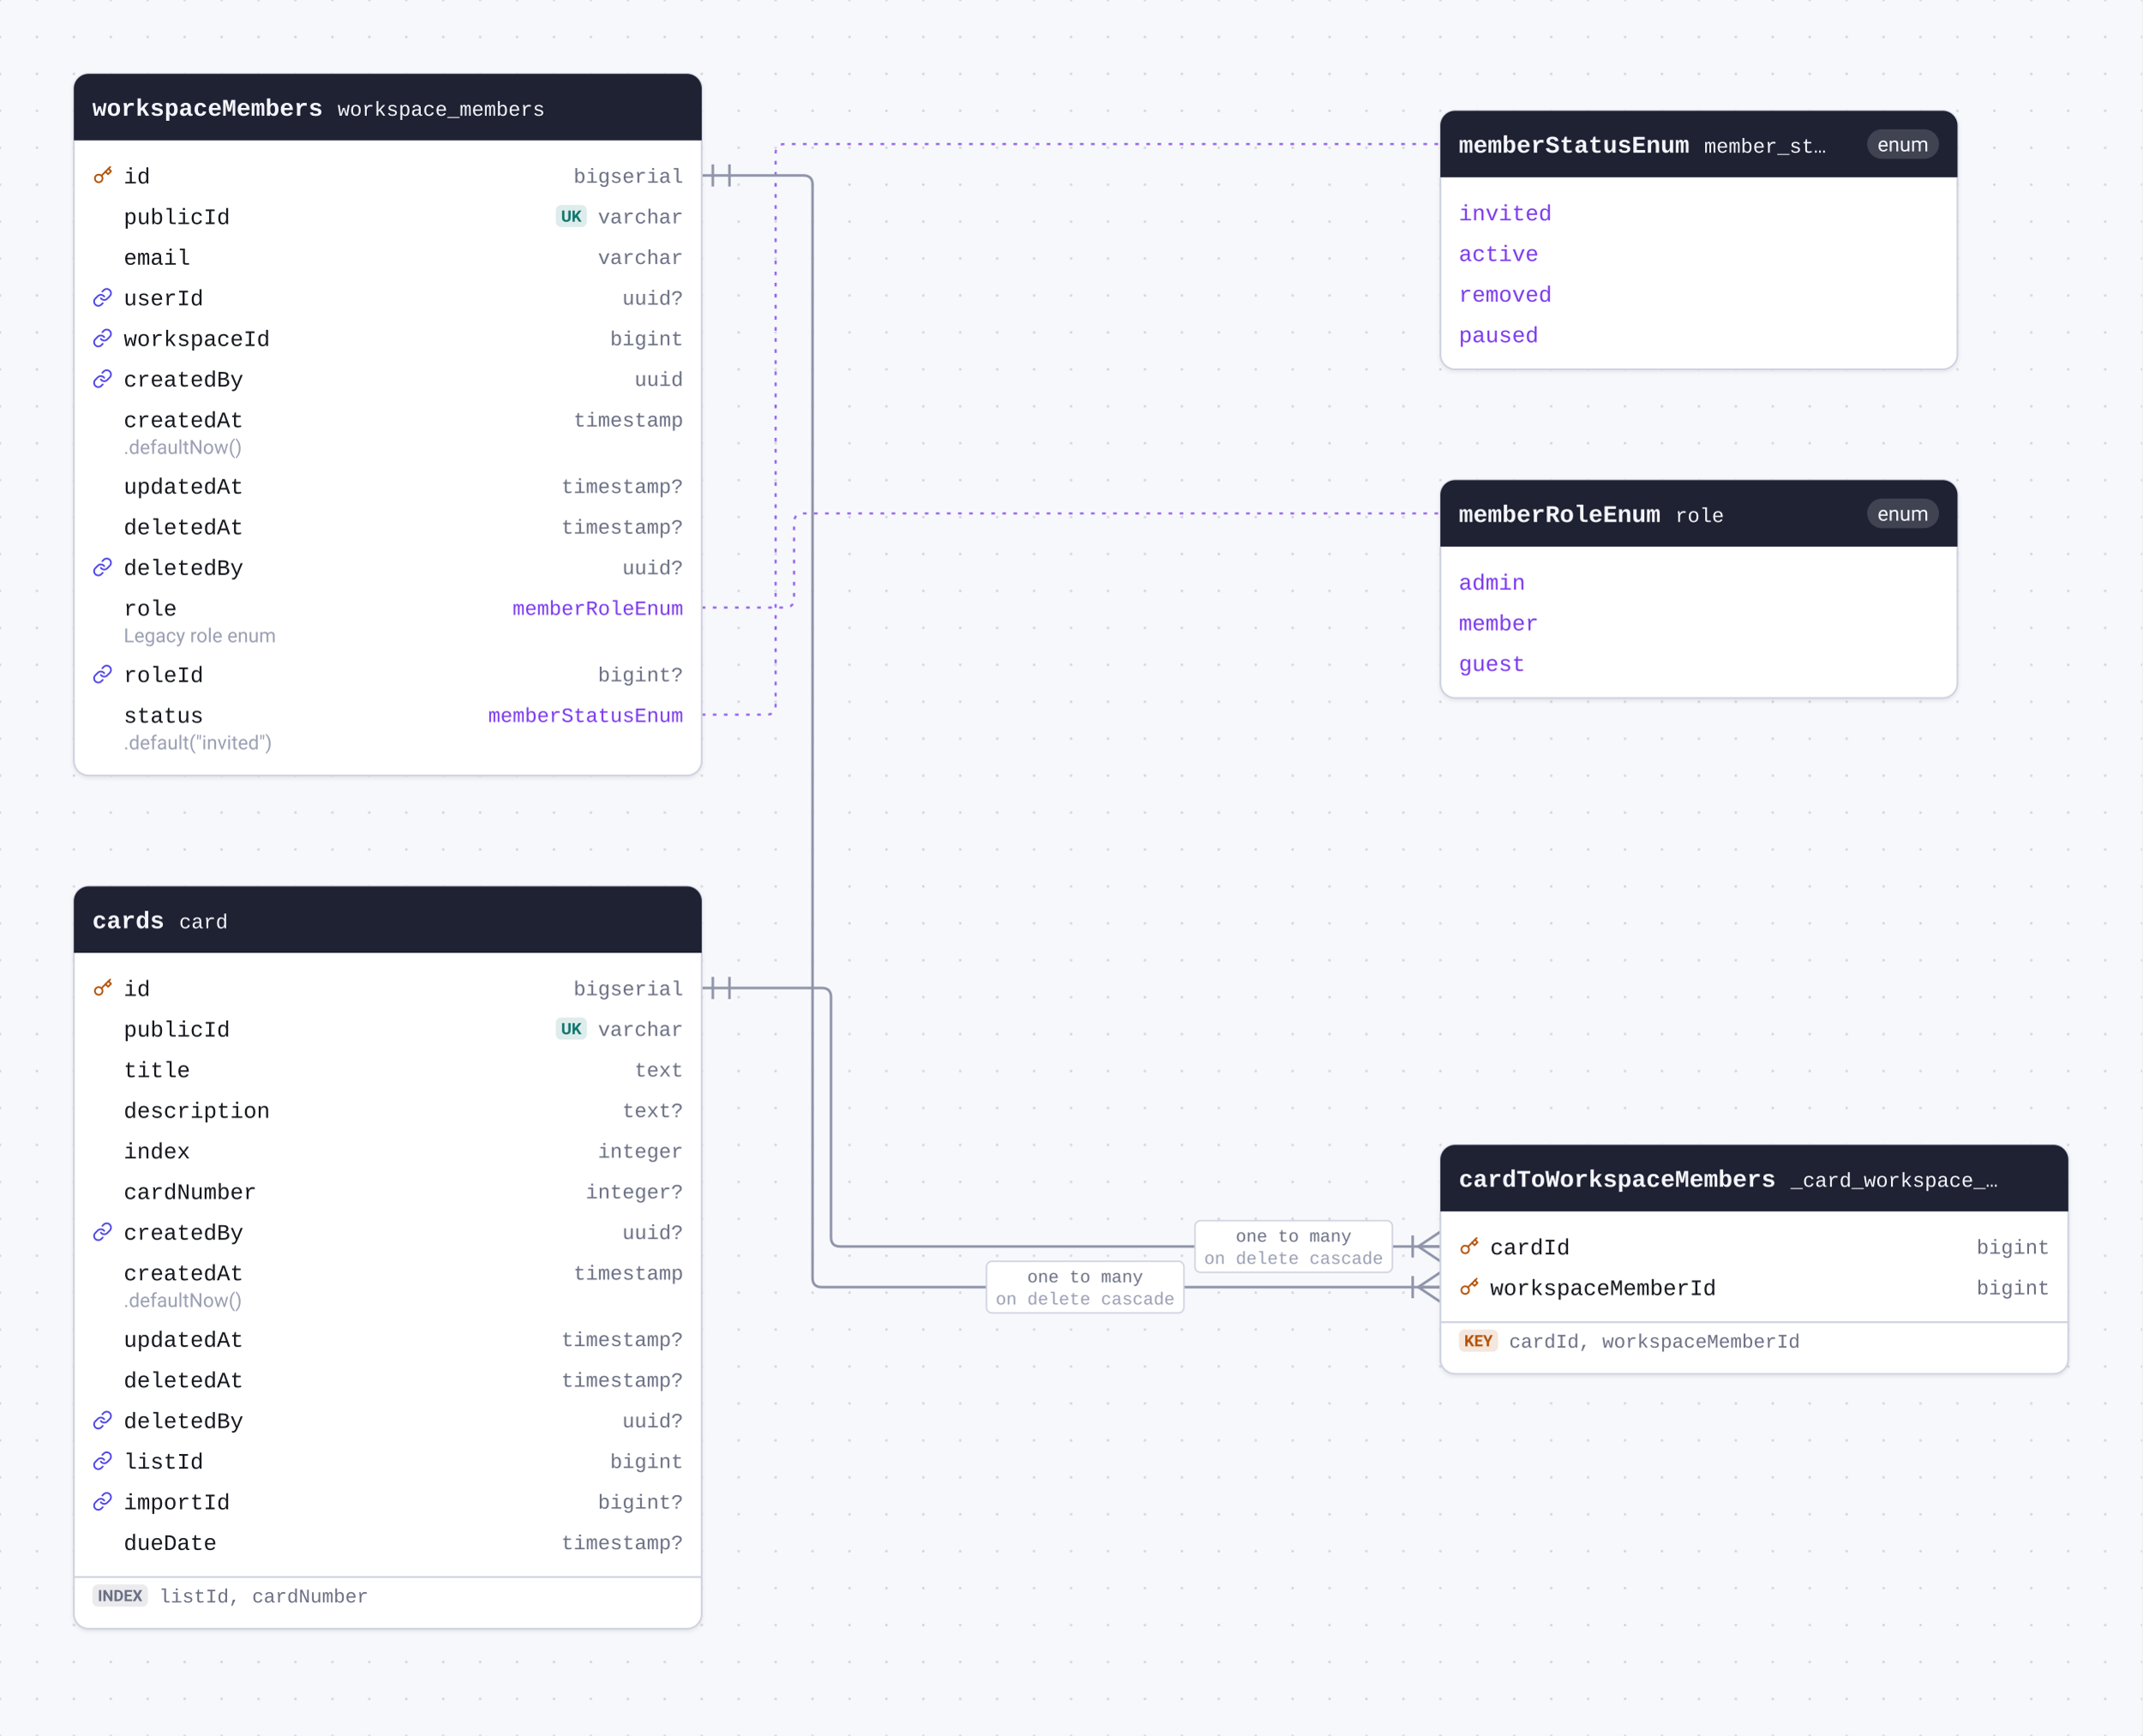
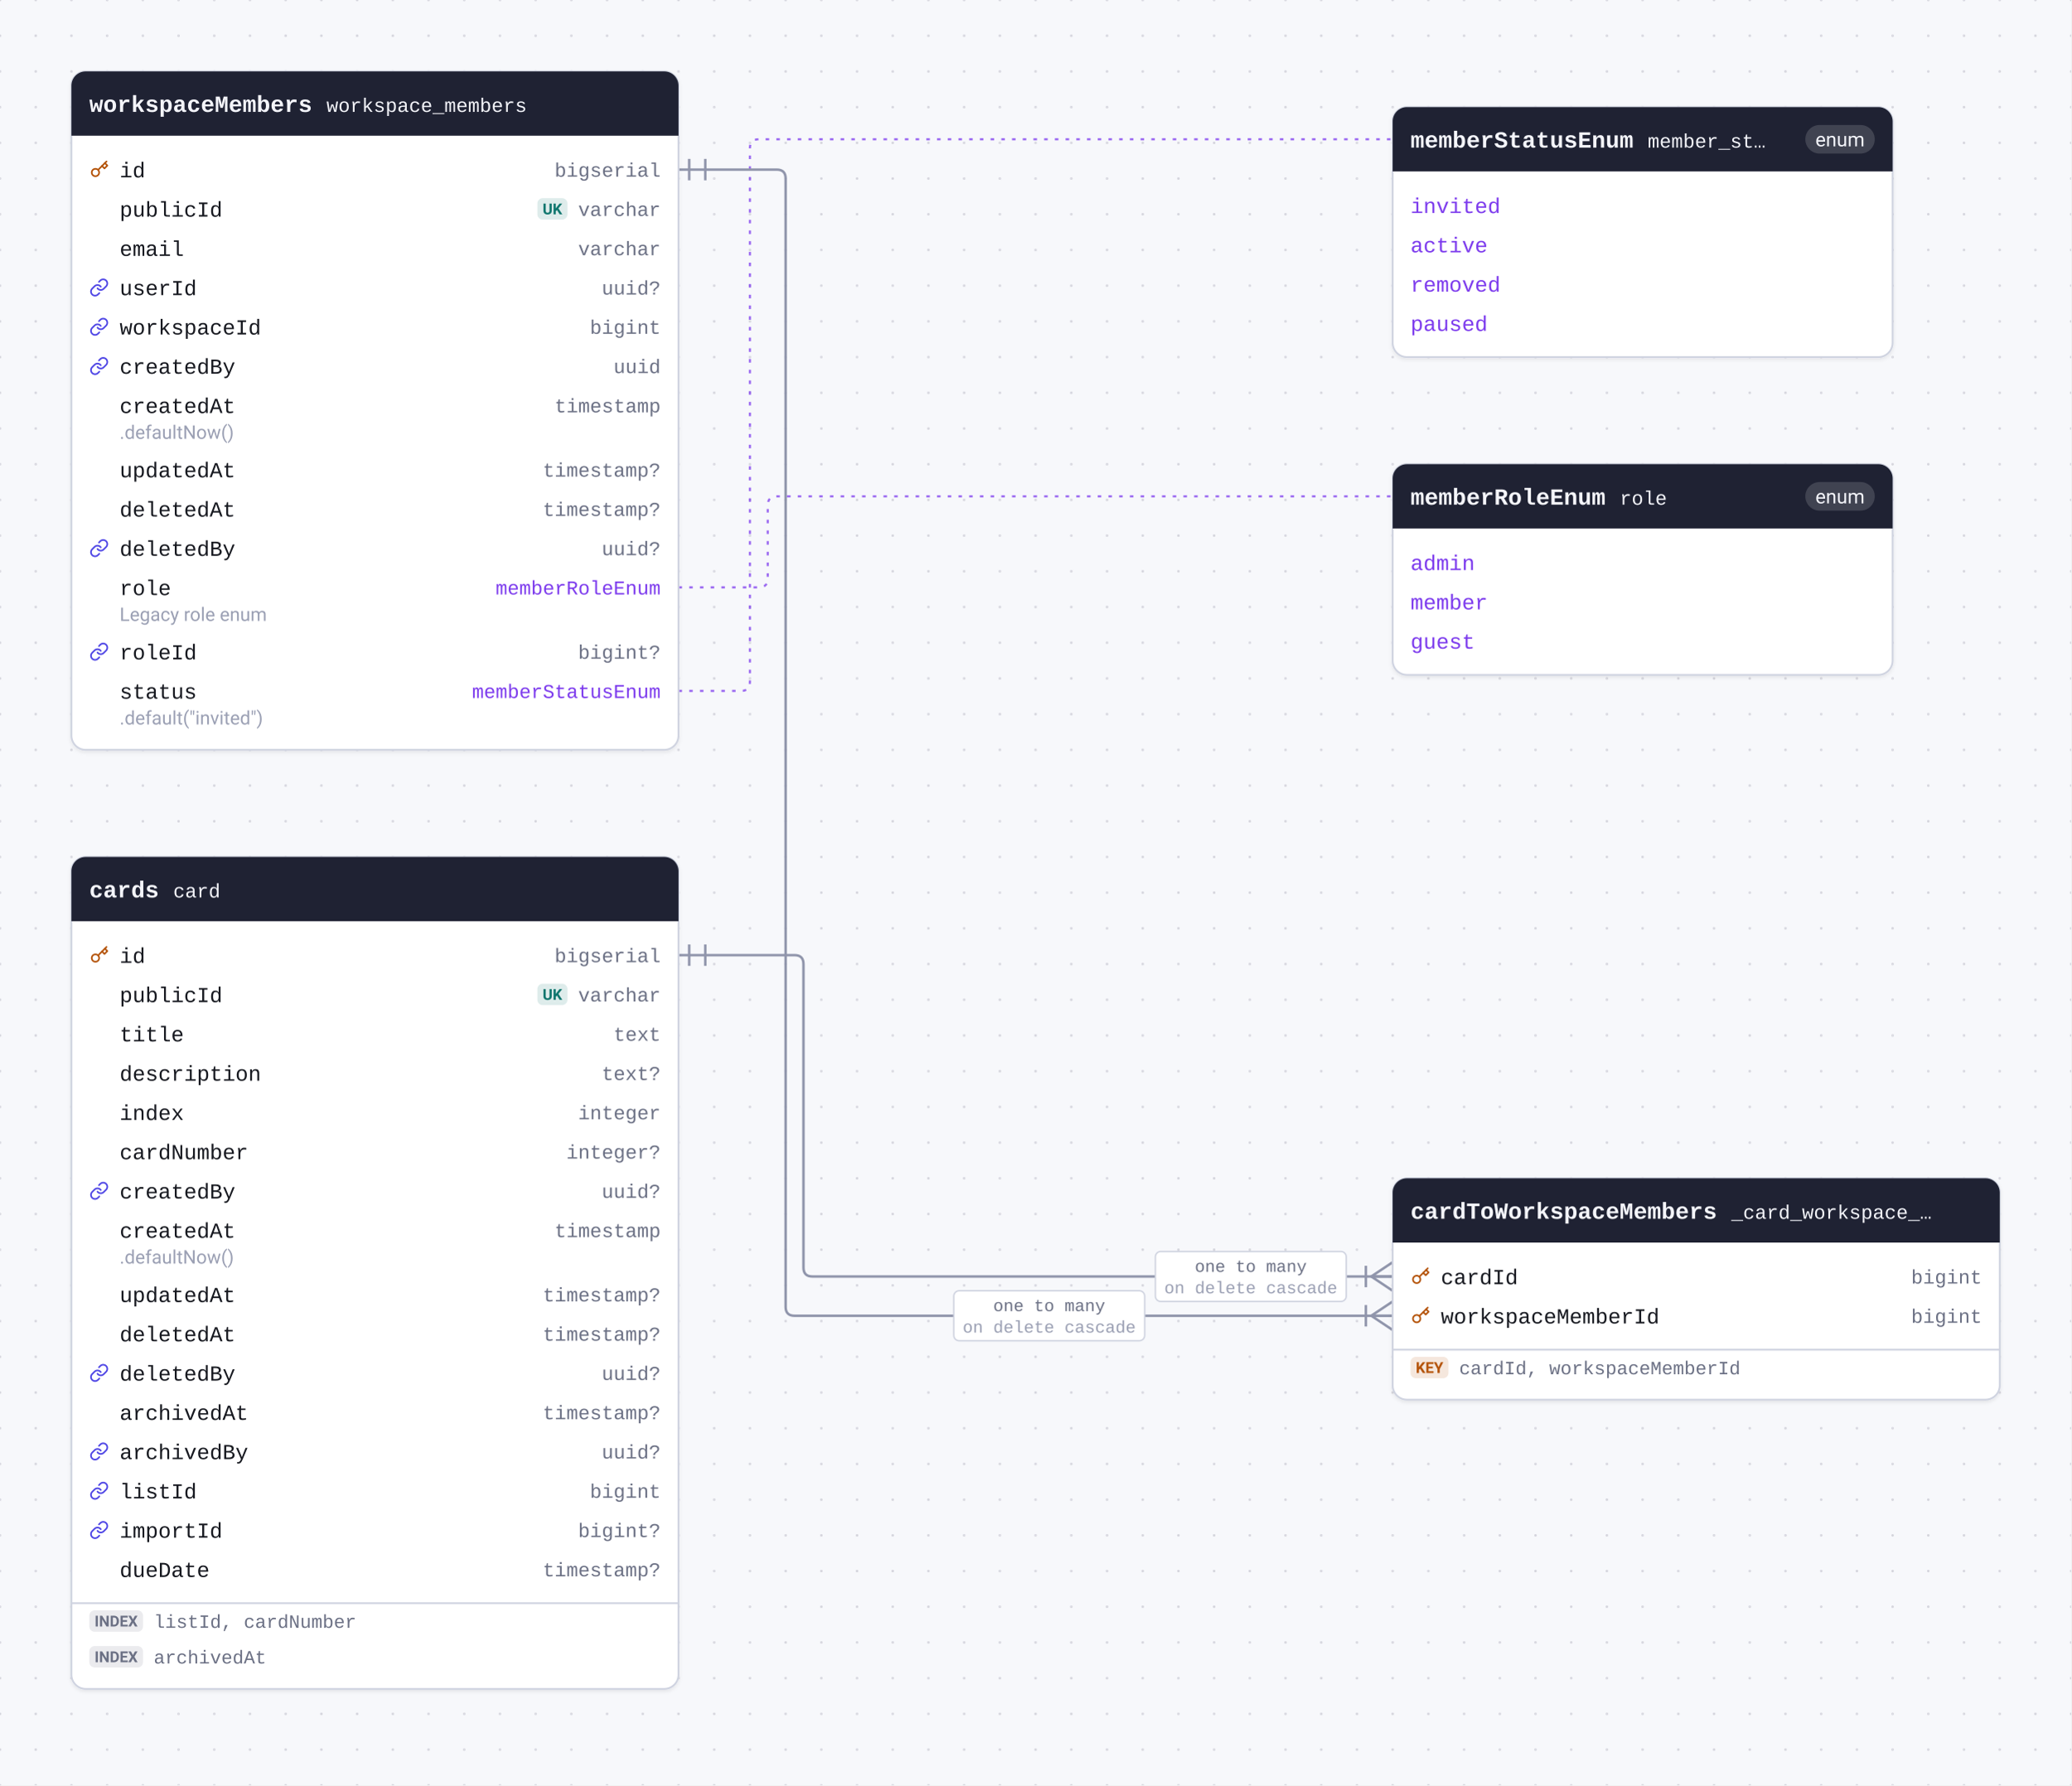
- <svg xmlns="http://www.w3.org/2000/svg" width="1160" height="940" viewBox="0 0 1160 940">
+ <svg xmlns="http://www.w3.org/2000/svg" width="1160" height="1000" viewBox="0 0 1160 1000">
  <defs>
    <pattern id="dots" x="-0.7" y="-0.7" width="20" height="20" patternUnits="userSpaceOnUse">
      <circle cx="0.7" cy="0.7" r="0.7" fill="#d4d4dc" />
    </pattern>
    <filter id="node-shadow" x="-5%" y="-5%" width="110%" height="115%">
      <feDropShadow dx="0" dy="1" stdDeviation="1" flood-color="#000000" flood-opacity="0.08" />
    </filter>
  </defs>
-   <rect x="0" y="0" width="1160" height="940" fill="#f7f8fb" />
-   <rect x="0" y="0" width="1160" height="940" fill="url(#dots)" />
+   <rect x="0" y="0" width="1160" height="1000" fill="#f7f8fb" />
+   <rect x="0" y="0" width="1160" height="1000" fill="url(#dots)" />
  <g class="enum-edge">
    <path d="M380 329L400 329L 425,329Q 430,329 430,324L 430,283Q 430,278 435,278L760 278L780 278" fill="none" stroke="#7c3aed" stroke-width="1.2" stroke-dasharray="2 4" opacity="0.75" />
  </g>
  <g class="enum-edge">
    <path d="M380 387L400 387L 415,387Q 420,387 420,382L 420,83Q 420,78 425,78L760 78L780 78" fill="none" stroke="#7c3aed" stroke-width="1.2" stroke-dasharray="2 4" opacity="0.75" />
  </g>
  <g class="relation-edge">
-     <path d="M380 535L400 535L 445,535Q 450,535 450,540L 450,670Q 450,675 455,675L760 675L780 675" fill="none" stroke="#9095ab" stroke-width="1.4" />
+     <path d="M380 535L400 535L 445,535Q 450,535 450,540L 450,710Q 450,715 455,715L760 715L780 715" fill="none" stroke="#9095ab" stroke-width="1.4" />
    <g transform="translate(380 535) scale(-1 1)" fill="none" stroke="#9095ab" stroke-width="1.4">
      <path d="M-6 -6 L-6 6" />
      <path d="M-15 -6 L-15 6" />
    </g>
-     <g transform="translate(780 675)" fill="none" stroke="#9095ab" stroke-width="1.4">
+     <g transform="translate(780 715)" fill="none" stroke="#9095ab" stroke-width="1.4">
      <path d="M0 -8 L-12 0 L0 8 M-12 0 L0 0" />
      <path d="M-15 -6 L-15 6" />
    </g>
  </g>
  <g class="relation-edge">
-     <path d="M380 95L400 95L 435,95Q 440,95 440,100L 440,692Q 440,697 445,697L760 697L780 697" fill="none" stroke="#9095ab" stroke-width="1.4" />
+     <path d="M380 95L400 95L 435,95Q 440,95 440,100L 440,732Q 440,737 445,737L760 737L780 737" fill="none" stroke="#9095ab" stroke-width="1.4" />
    <g transform="translate(380 95) scale(-1 1)" fill="none" stroke="#9095ab" stroke-width="1.4">
      <path d="M-6 -6 L-6 6" />
      <path d="M-15 -6 L-15 6" />
    </g>
-     <g transform="translate(780 697)" fill="none" stroke="#9095ab" stroke-width="1.4">
+     <g transform="translate(780 737)" fill="none" stroke="#9095ab" stroke-width="1.4">
      <path d="M0 -8 L-12 0 L0 8 M-12 0 L0 0" />
      <path d="M-15 -6 L-15 6" />
    </g>
  </g>
  <g class="model-node">
    <clipPath id="node-clip-0">
-       <rect x="40" y="480" width="340" height="402" rx="8" />
-     </clipPath>
-     <rect x="40" y="480" width="340" height="402" rx="8" fill="#ffffff" stroke="#cfd3e0" filter="url(#node-shadow)" />
+       <rect x="40" y="480" width="340" height="466" rx="8" />
+     </clipPath>
+     <rect x="40" y="480" width="340" height="466" rx="8" fill="#ffffff" stroke="#cfd3e0" filter="url(#node-shadow)" />
    <rect x="40" y="480" width="340" height="36" fill="#1f2233" clip-path="url(#node-clip-0)" />
    <text x="50" y="502.68" font-family="ui-monospace, SF Mono, Menlo, Consolas, Liberation Mono, DejaVu Sans Mono, monospace" font-size="13" font-weight="700" fill="#f4f5fa">cards<tspan dx="8" font-size="11" font-weight="400" opacity="0.6">card</tspan>
    </text>
    <g transform="translate(50 529.5) scale(0.46)" fill="none" stroke="#b45309" stroke-width="2" stroke-linecap="round" stroke-linejoin="round">
      <circle cx="7.5" cy="15.5" r="4.5" />
      <path d="m21 2-9.6 9.6" />
      <path d="m15.5 7.5 3 3L22 7l-3-3" />
    </g>
    <text x="67" y="539.32" font-family="ui-monospace, SF Mono, Menlo, Consolas, Liberation Mono, DejaVu Sans Mono, monospace" font-size="12" fill="#16181f">id</text>
    <text x="370" y="538.96" font-family="ui-monospace, SF Mono, Menlo, Consolas, Liberation Mono, DejaVu Sans Mono, monospace" font-size="11" text-anchor="end" fill="#6b7084">bigserial</text>
    <rect x="300.96" y="551" width="16.84" height="12" rx="3" fill="#0f766e" fill-opacity="0.14" />
    <text x="309.38" y="560.06" font-family="ui-sans-serif, -apple-system, Segoe UI, Roboto, Helvetica Neue, Arial, DejaVu Sans, sans-serif" font-size="8.5" font-weight="600" text-anchor="middle" fill="#0f766e">UK</text>
    <text x="67" y="561.32" font-family="ui-monospace, SF Mono, Menlo, Consolas, Liberation Mono, DejaVu Sans Mono, monospace" font-size="12" fill="#16181f">publicId</text>
    <text x="370" y="560.96" font-family="ui-monospace, SF Mono, Menlo, Consolas, Liberation Mono, DejaVu Sans Mono, monospace" font-size="11" text-anchor="end" fill="#6b7084">varchar</text>
    <text x="67" y="583.32" font-family="ui-monospace, SF Mono, Menlo, Consolas, Liberation Mono, DejaVu Sans Mono, monospace" font-size="12" fill="#16181f">title</text>
    <text x="370" y="582.96" font-family="ui-monospace, SF Mono, Menlo, Consolas, Liberation Mono, DejaVu Sans Mono, monospace" font-size="11" text-anchor="end" fill="#6b7084">text</text>
    <text x="67" y="605.32" font-family="ui-monospace, SF Mono, Menlo, Consolas, Liberation Mono, DejaVu Sans Mono, monospace" font-size="12" fill="#16181f">description</text>
    <text x="370" y="604.96" font-family="ui-monospace, SF Mono, Menlo, Consolas, Liberation Mono, DejaVu Sans Mono, monospace" font-size="11" text-anchor="end" fill="#6b7084">text?</text>
    <text x="67" y="627.32" font-family="ui-monospace, SF Mono, Menlo, Consolas, Liberation Mono, DejaVu Sans Mono, monospace" font-size="12" fill="#16181f">index</text>
    <text x="370" y="626.96" font-family="ui-monospace, SF Mono, Menlo, Consolas, Liberation Mono, DejaVu Sans Mono, monospace" font-size="11" text-anchor="end" fill="#6b7084">integer</text>
    <text x="67" y="649.32" font-family="ui-monospace, SF Mono, Menlo, Consolas, Liberation Mono, DejaVu Sans Mono, monospace" font-size="12" fill="#16181f">cardNumber</text>
    <text x="370" y="648.96" font-family="ui-monospace, SF Mono, Menlo, Consolas, Liberation Mono, DejaVu Sans Mono, monospace" font-size="11" text-anchor="end" fill="#6b7084">integer?</text>
    <g transform="translate(50 661.5) scale(0.46)" fill="none" stroke="#4f46e5" stroke-width="2" stroke-linecap="round" stroke-linejoin="round">
      <path d="M10 13a5 5 0 0 0 7.54.54l3-3a5 5 0 0 0-7.07-7.07l-1.72 1.71" />
      <path d="M14 11a5 5 0 0 0-7.54-.54l-3 3a5 5 0 0 0 7.07 7.07l1.71-1.71" />
    </g>
    <text x="67" y="671.32" font-family="ui-monospace, SF Mono, Menlo, Consolas, Liberation Mono, DejaVu Sans Mono, monospace" font-size="12" fill="#16181f">createdBy</text>
    <text x="370" y="670.96" font-family="ui-monospace, SF Mono, Menlo, Consolas, Liberation Mono, DejaVu Sans Mono, monospace" font-size="11" text-anchor="end" fill="#6b7084">uuid?</text>
    <text x="67" y="693.32" font-family="ui-monospace, SF Mono, Menlo, Consolas, Liberation Mono, DejaVu Sans Mono, monospace" font-size="12" fill="#16181f">createdAt</text>
    <text x="370" y="692.96" font-family="ui-monospace, SF Mono, Menlo, Consolas, Liberation Mono, DejaVu Sans Mono, monospace" font-size="11" text-anchor="end" fill="#6b7084">timestamp</text>
    <text x="67" y="707.78" font-family="ui-sans-serif, -apple-system, Segoe UI, Roboto, Helvetica Neue, Arial, DejaVu Sans, sans-serif" font-size="10.5" fill="#9a9fb3">.defaultNow()</text>
    <text x="67" y="729.32" font-family="ui-monospace, SF Mono, Menlo, Consolas, Liberation Mono, DejaVu Sans Mono, monospace" font-size="12" fill="#16181f">updatedAt</text>
    <text x="370" y="728.96" font-family="ui-monospace, SF Mono, Menlo, Consolas, Liberation Mono, DejaVu Sans Mono, monospace" font-size="11" text-anchor="end" fill="#6b7084">timestamp?</text>
    <text x="67" y="751.32" font-family="ui-monospace, SF Mono, Menlo, Consolas, Liberation Mono, DejaVu Sans Mono, monospace" font-size="12" fill="#16181f">deletedAt</text>
    <text x="370" y="750.96" font-family="ui-monospace, SF Mono, Menlo, Consolas, Liberation Mono, DejaVu Sans Mono, monospace" font-size="11" text-anchor="end" fill="#6b7084">timestamp?</text>
    <g transform="translate(50 763.5) scale(0.46)" fill="none" stroke="#4f46e5" stroke-width="2" stroke-linecap="round" stroke-linejoin="round">
      <path d="M10 13a5 5 0 0 0 7.54.54l3-3a5 5 0 0 0-7.07-7.07l-1.72 1.71" />
      <path d="M14 11a5 5 0 0 0-7.54-.54l-3 3a5 5 0 0 0 7.07 7.07l1.71-1.71" />
    </g>
    <text x="67" y="773.32" font-family="ui-monospace, SF Mono, Menlo, Consolas, Liberation Mono, DejaVu Sans Mono, monospace" font-size="12" fill="#16181f">deletedBy</text>
    <text x="370" y="772.96" font-family="ui-monospace, SF Mono, Menlo, Consolas, Liberation Mono, DejaVu Sans Mono, monospace" font-size="11" text-anchor="end" fill="#6b7084">uuid?</text>
-     <g transform="translate(50 785.5) scale(0.46)" fill="none" stroke="#4f46e5" stroke-width="2" stroke-linecap="round" stroke-linejoin="round">
-       <path d="M10 13a5 5 0 0 0 7.54.54l3-3a5 5 0 0 0-7.07-7.07l-1.72 1.71" />
-       <path d="M14 11a5 5 0 0 0-7.54-.54l-3 3a5 5 0 0 0 7.07 7.07l1.71-1.71" />
-     </g>
-     <text x="67" y="795.32" font-family="ui-monospace, SF Mono, Menlo, Consolas, Liberation Mono, DejaVu Sans Mono, monospace" font-size="12" fill="#16181f">listId</text>
-     <text x="370" y="794.96" font-family="ui-monospace, SF Mono, Menlo, Consolas, Liberation Mono, DejaVu Sans Mono, monospace" font-size="11" text-anchor="end" fill="#6b7084">bigint</text>
+     <text x="67" y="795.32" font-family="ui-monospace, SF Mono, Menlo, Consolas, Liberation Mono, DejaVu Sans Mono, monospace" font-size="12" fill="#16181f">archivedAt</text>
+     <text x="370" y="794.96" font-family="ui-monospace, SF Mono, Menlo, Consolas, Liberation Mono, DejaVu Sans Mono, monospace" font-size="11" text-anchor="end" fill="#6b7084">timestamp?</text>
    <g transform="translate(50 807.5) scale(0.46)" fill="none" stroke="#4f46e5" stroke-width="2" stroke-linecap="round" stroke-linejoin="round">
      <path d="M10 13a5 5 0 0 0 7.54.54l3-3a5 5 0 0 0-7.07-7.07l-1.72 1.71" />
      <path d="M14 11a5 5 0 0 0-7.54-.54l-3 3a5 5 0 0 0 7.07 7.07l1.71-1.71" />
    </g>
-     <text x="67" y="817.32" font-family="ui-monospace, SF Mono, Menlo, Consolas, Liberation Mono, DejaVu Sans Mono, monospace" font-size="12" fill="#16181f">importId</text>
-     <text x="370" y="816.96" font-family="ui-monospace, SF Mono, Menlo, Consolas, Liberation Mono, DejaVu Sans Mono, monospace" font-size="11" text-anchor="end" fill="#6b7084">bigint?</text>
-     <text x="67" y="839.32" font-family="ui-monospace, SF Mono, Menlo, Consolas, Liberation Mono, DejaVu Sans Mono, monospace" font-size="12" fill="#16181f">dueDate</text>
-     <text x="370" y="838.96" font-family="ui-monospace, SF Mono, Menlo, Consolas, Liberation Mono, DejaVu Sans Mono, monospace" font-size="11" text-anchor="end" fill="#6b7084">timestamp?</text>
-     <path d="M40 854H380" stroke="#cfd3e0" stroke-width="1" />
-     <rect x="50" y="858" width="30.1" height="12" rx="3" fill="#6b7084" fill-opacity="0.14" />
-     <text x="65.05" y="867.06" font-family="ui-sans-serif, -apple-system, Segoe UI, Roboto, Helvetica Neue, Arial, DejaVu Sans, sans-serif" font-size="8.5" font-weight="600" text-anchor="middle" fill="#6b7084">INDEX</text>
-     <text x="86.1" y="867.78" font-family="ui-monospace, SF Mono, Menlo, Consolas, Liberation Mono, DejaVu Sans Mono, monospace" font-size="10.5" fill="#6b7084">listId, cardNumber</text>
+     <text x="67" y="817.32" font-family="ui-monospace, SF Mono, Menlo, Consolas, Liberation Mono, DejaVu Sans Mono, monospace" font-size="12" fill="#16181f">archivedBy</text>
+     <text x="370" y="816.96" font-family="ui-monospace, SF Mono, Menlo, Consolas, Liberation Mono, DejaVu Sans Mono, monospace" font-size="11" text-anchor="end" fill="#6b7084">uuid?</text>
+     <g transform="translate(50 829.5) scale(0.46)" fill="none" stroke="#4f46e5" stroke-width="2" stroke-linecap="round" stroke-linejoin="round">
+       <path d="M10 13a5 5 0 0 0 7.54.54l3-3a5 5 0 0 0-7.07-7.07l-1.72 1.71" />
+       <path d="M14 11a5 5 0 0 0-7.54-.54l-3 3a5 5 0 0 0 7.07 7.07l1.71-1.71" />
+     </g>
+     <text x="67" y="839.32" font-family="ui-monospace, SF Mono, Menlo, Consolas, Liberation Mono, DejaVu Sans Mono, monospace" font-size="12" fill="#16181f">listId</text>
+     <text x="370" y="838.96" font-family="ui-monospace, SF Mono, Menlo, Consolas, Liberation Mono, DejaVu Sans Mono, monospace" font-size="11" text-anchor="end" fill="#6b7084">bigint</text>
+     <g transform="translate(50 851.5) scale(0.46)" fill="none" stroke="#4f46e5" stroke-width="2" stroke-linecap="round" stroke-linejoin="round">
+       <path d="M10 13a5 5 0 0 0 7.54.54l3-3a5 5 0 0 0-7.07-7.07l-1.72 1.71" />
+       <path d="M14 11a5 5 0 0 0-7.54-.54l-3 3a5 5 0 0 0 7.07 7.07l1.71-1.71" />
+     </g>
+     <text x="67" y="861.32" font-family="ui-monospace, SF Mono, Menlo, Consolas, Liberation Mono, DejaVu Sans Mono, monospace" font-size="12" fill="#16181f">importId</text>
+     <text x="370" y="860.96" font-family="ui-monospace, SF Mono, Menlo, Consolas, Liberation Mono, DejaVu Sans Mono, monospace" font-size="11" text-anchor="end" fill="#6b7084">bigint?</text>
+     <text x="67" y="883.32" font-family="ui-monospace, SF Mono, Menlo, Consolas, Liberation Mono, DejaVu Sans Mono, monospace" font-size="12" fill="#16181f">dueDate</text>
+     <text x="370" y="882.96" font-family="ui-monospace, SF Mono, Menlo, Consolas, Liberation Mono, DejaVu Sans Mono, monospace" font-size="11" text-anchor="end" fill="#6b7084">timestamp?</text>
+     <path d="M40 898H380" stroke="#cfd3e0" stroke-width="1" />
+     <rect x="50" y="902" width="30.1" height="12" rx="3" fill="#6b7084" fill-opacity="0.14" />
+     <text x="65.05" y="911.06" font-family="ui-sans-serif, -apple-system, Segoe UI, Roboto, Helvetica Neue, Arial, DejaVu Sans, sans-serif" font-size="8.5" font-weight="600" text-anchor="middle" fill="#6b7084">INDEX</text>
+     <text x="86.1" y="911.78" font-family="ui-monospace, SF Mono, Menlo, Consolas, Liberation Mono, DejaVu Sans Mono, monospace" font-size="10.5" fill="#6b7084">listId, cardNumber</text>
+     <rect x="50" y="922" width="30.1" height="12" rx="3" fill="#6b7084" fill-opacity="0.14" />
+     <text x="65.05" y="931.06" font-family="ui-sans-serif, -apple-system, Segoe UI, Roboto, Helvetica Neue, Arial, DejaVu Sans, sans-serif" font-size="8.5" font-weight="600" text-anchor="middle" fill="#6b7084">INDEX</text>
+     <text x="86.1" y="931.78" font-family="ui-monospace, SF Mono, Menlo, Consolas, Liberation Mono, DejaVu Sans Mono, monospace" font-size="10.5" fill="#6b7084">archivedAt</text>
  </g>
  <g class="model-node">
    <clipPath id="node-clip-1">
-       <rect x="780" y="620" width="340" height="124" rx="8" />
-     </clipPath>
-     <rect x="780" y="620" width="340" height="124" rx="8" fill="#ffffff" stroke="#cfd3e0" filter="url(#node-shadow)" />
-     <rect x="780" y="620" width="340" height="36" fill="#1f2233" clip-path="url(#node-clip-1)" />
-     <text x="790" y="642.68" font-family="ui-monospace, SF Mono, Menlo, Consolas, Liberation Mono, DejaVu Sans Mono, monospace" font-size="13" font-weight="700" fill="#f4f5fa">cardToWorkspaceMembers<tspan dx="8" font-size="11" font-weight="400" opacity="0.6">_card_workspace_…</tspan>
-     </text>
-     <g transform="translate(790 669.5) scale(0.46)" fill="none" stroke="#b45309" stroke-width="2" stroke-linecap="round" stroke-linejoin="round">
-       <circle cx="7.5" cy="15.5" r="4.5" />
-       <path d="m21 2-9.6 9.6" />
-       <path d="m15.5 7.5 3 3L22 7l-3-3" />
-     </g>
-     <text x="807" y="679.32" font-family="ui-monospace, SF Mono, Menlo, Consolas, Liberation Mono, DejaVu Sans Mono, monospace" font-size="12" fill="#16181f">cardId</text>
-     <text x="1110" y="678.96" font-family="ui-monospace, SF Mono, Menlo, Consolas, Liberation Mono, DejaVu Sans Mono, monospace" font-size="11" text-anchor="end" fill="#6b7084">bigint</text>
-     <g transform="translate(790 691.5) scale(0.46)" fill="none" stroke="#b45309" stroke-width="2" stroke-linecap="round" stroke-linejoin="round">
-       <circle cx="7.5" cy="15.5" r="4.5" />
-       <path d="m21 2-9.6 9.6" />
-       <path d="m15.5 7.5 3 3L22 7l-3-3" />
-     </g>
-     <text x="807" y="701.32" font-family="ui-monospace, SF Mono, Menlo, Consolas, Liberation Mono, DejaVu Sans Mono, monospace" font-size="12" fill="#16181f">workspaceMemberId</text>
-     <text x="1110" y="700.96" font-family="ui-monospace, SF Mono, Menlo, Consolas, Liberation Mono, DejaVu Sans Mono, monospace" font-size="11" text-anchor="end" fill="#6b7084">bigint</text>
-     <path d="M780 716H1120" stroke="#cfd3e0" stroke-width="1" />
-     <rect x="790" y="720" width="21.26" height="12" rx="3" fill="#b45309" fill-opacity="0.14" />
-     <text x="800.63" y="729.06" font-family="ui-sans-serif, -apple-system, Segoe UI, Roboto, Helvetica Neue, Arial, DejaVu Sans, sans-serif" font-size="8.5" font-weight="600" text-anchor="middle" fill="#b45309">KEY</text>
-     <text x="817.26" y="729.78" font-family="ui-monospace, SF Mono, Menlo, Consolas, Liberation Mono, DejaVu Sans Mono, monospace" font-size="10.5" fill="#6b7084">cardId, workspaceMemberId</text>
+       <rect x="780" y="660" width="340" height="124" rx="8" />
+     </clipPath>
+     <rect x="780" y="660" width="340" height="124" rx="8" fill="#ffffff" stroke="#cfd3e0" filter="url(#node-shadow)" />
+     <rect x="780" y="660" width="340" height="36" fill="#1f2233" clip-path="url(#node-clip-1)" />
+     <text x="790" y="682.68" font-family="ui-monospace, SF Mono, Menlo, Consolas, Liberation Mono, DejaVu Sans Mono, monospace" font-size="13" font-weight="700" fill="#f4f5fa">cardToWorkspaceMembers<tspan dx="8" font-size="11" font-weight="400" opacity="0.6">_card_workspace_…</tspan>
+     </text>
+     <g transform="translate(790 709.5) scale(0.46)" fill="none" stroke="#b45309" stroke-width="2" stroke-linecap="round" stroke-linejoin="round">
+       <circle cx="7.5" cy="15.5" r="4.5" />
+       <path d="m21 2-9.6 9.6" />
+       <path d="m15.5 7.5 3 3L22 7l-3-3" />
+     </g>
+     <text x="807" y="719.32" font-family="ui-monospace, SF Mono, Menlo, Consolas, Liberation Mono, DejaVu Sans Mono, monospace" font-size="12" fill="#16181f">cardId</text>
+     <text x="1110" y="718.96" font-family="ui-monospace, SF Mono, Menlo, Consolas, Liberation Mono, DejaVu Sans Mono, monospace" font-size="11" text-anchor="end" fill="#6b7084">bigint</text>
+     <g transform="translate(790 731.5) scale(0.46)" fill="none" stroke="#b45309" stroke-width="2" stroke-linecap="round" stroke-linejoin="round">
+       <circle cx="7.5" cy="15.5" r="4.5" />
+       <path d="m21 2-9.6 9.6" />
+       <path d="m15.5 7.5 3 3L22 7l-3-3" />
+     </g>
+     <text x="807" y="741.32" font-family="ui-monospace, SF Mono, Menlo, Consolas, Liberation Mono, DejaVu Sans Mono, monospace" font-size="12" fill="#16181f">workspaceMemberId</text>
+     <text x="1110" y="740.96" font-family="ui-monospace, SF Mono, Menlo, Consolas, Liberation Mono, DejaVu Sans Mono, monospace" font-size="11" text-anchor="end" fill="#6b7084">bigint</text>
+     <path d="M780 756H1120" stroke="#cfd3e0" stroke-width="1" />
+     <rect x="790" y="760" width="21.26" height="12" rx="3" fill="#b45309" fill-opacity="0.14" />
+     <text x="800.63" y="769.06" font-family="ui-sans-serif, -apple-system, Segoe UI, Roboto, Helvetica Neue, Arial, DejaVu Sans, sans-serif" font-size="8.5" font-weight="600" text-anchor="middle" fill="#b45309">KEY</text>
+     <text x="817.26" y="769.78" font-family="ui-monospace, SF Mono, Menlo, Consolas, Liberation Mono, DejaVu Sans Mono, monospace" font-size="10.5" fill="#6b7084">cardId, workspaceMemberId</text>
  </g>
  <g class="model-node">
    <clipPath id="node-clip-2">
      <rect x="40" y="40" width="340" height="380" rx="8" />
    </clipPath>
    <rect x="40" y="40" width="340" height="380" rx="8" fill="#ffffff" stroke="#cfd3e0" filter="url(#node-shadow)" />
    <rect x="40" y="40" width="340" height="36" fill="#1f2233" clip-path="url(#node-clip-2)" />
    <text x="50" y="62.68" font-family="ui-monospace, SF Mono, Menlo, Consolas, Liberation Mono, DejaVu Sans Mono, monospace" font-size="13" font-weight="700" fill="#f4f5fa">workspaceMembers<tspan dx="8" font-size="11" font-weight="400" opacity="0.6">workspace_members</tspan>
    </text>
    <g transform="translate(50 89.5) scale(0.46)" fill="none" stroke="#b45309" stroke-width="2" stroke-linecap="round" stroke-linejoin="round">
      <circle cx="7.5" cy="15.5" r="4.5" />
      <path d="m21 2-9.6 9.6" />
      <path d="m15.5 7.5 3 3L22 7l-3-3" />
    </g>
    <text x="67" y="99.32" font-family="ui-monospace, SF Mono, Menlo, Consolas, Liberation Mono, DejaVu Sans Mono, monospace" font-size="12" fill="#16181f">id</text>
    <text x="370" y="98.96" font-family="ui-monospace, SF Mono, Menlo, Consolas, Liberation Mono, DejaVu Sans Mono, monospace" font-size="11" text-anchor="end" fill="#6b7084">bigserial</text>
    <rect x="300.96" y="111" width="16.84" height="12" rx="3" fill="#0f766e" fill-opacity="0.14" />
    <text x="309.38" y="120.06" font-family="ui-sans-serif, -apple-system, Segoe UI, Roboto, Helvetica Neue, Arial, DejaVu Sans, sans-serif" font-size="8.5" font-weight="600" text-anchor="middle" fill="#0f766e">UK</text>
    <text x="67" y="121.32" font-family="ui-monospace, SF Mono, Menlo, Consolas, Liberation Mono, DejaVu Sans Mono, monospace" font-size="12" fill="#16181f">publicId</text>
    <text x="370" y="120.96" font-family="ui-monospace, SF Mono, Menlo, Consolas, Liberation Mono, DejaVu Sans Mono, monospace" font-size="11" text-anchor="end" fill="#6b7084">varchar</text>
    <text x="67" y="143.32" font-family="ui-monospace, SF Mono, Menlo, Consolas, Liberation Mono, DejaVu Sans Mono, monospace" font-size="12" fill="#16181f">email</text>
    <text x="370" y="142.96" font-family="ui-monospace, SF Mono, Menlo, Consolas, Liberation Mono, DejaVu Sans Mono, monospace" font-size="11" text-anchor="end" fill="#6b7084">varchar</text>
    <g transform="translate(50 155.5) scale(0.46)" fill="none" stroke="#4f46e5" stroke-width="2" stroke-linecap="round" stroke-linejoin="round">
      <path d="M10 13a5 5 0 0 0 7.54.54l3-3a5 5 0 0 0-7.07-7.07l-1.72 1.71" />
      <path d="M14 11a5 5 0 0 0-7.54-.54l-3 3a5 5 0 0 0 7.07 7.07l1.71-1.71" />
    </g>
    <text x="67" y="165.32" font-family="ui-monospace, SF Mono, Menlo, Consolas, Liberation Mono, DejaVu Sans Mono, monospace" font-size="12" fill="#16181f">userId</text>
    <text x="370" y="164.96" font-family="ui-monospace, SF Mono, Menlo, Consolas, Liberation Mono, DejaVu Sans Mono, monospace" font-size="11" text-anchor="end" fill="#6b7084">uuid?</text>
    <g transform="translate(50 177.5) scale(0.46)" fill="none" stroke="#4f46e5" stroke-width="2" stroke-linecap="round" stroke-linejoin="round">
      <path d="M10 13a5 5 0 0 0 7.54.54l3-3a5 5 0 0 0-7.07-7.07l-1.72 1.71" />
      <path d="M14 11a5 5 0 0 0-7.54-.54l-3 3a5 5 0 0 0 7.07 7.07l1.71-1.71" />
    </g>
    <text x="67" y="187.32" font-family="ui-monospace, SF Mono, Menlo, Consolas, Liberation Mono, DejaVu Sans Mono, monospace" font-size="12" fill="#16181f">workspaceId</text>
    <text x="370" y="186.96" font-family="ui-monospace, SF Mono, Menlo, Consolas, Liberation Mono, DejaVu Sans Mono, monospace" font-size="11" text-anchor="end" fill="#6b7084">bigint</text>
    <g transform="translate(50 199.5) scale(0.46)" fill="none" stroke="#4f46e5" stroke-width="2" stroke-linecap="round" stroke-linejoin="round">
      <path d="M10 13a5 5 0 0 0 7.54.54l3-3a5 5 0 0 0-7.07-7.07l-1.72 1.71" />
      <path d="M14 11a5 5 0 0 0-7.54-.54l-3 3a5 5 0 0 0 7.07 7.07l1.71-1.71" />
    </g>
    <text x="67" y="209.32" font-family="ui-monospace, SF Mono, Menlo, Consolas, Liberation Mono, DejaVu Sans Mono, monospace" font-size="12" fill="#16181f">createdBy</text>
    <text x="370" y="208.96" font-family="ui-monospace, SF Mono, Menlo, Consolas, Liberation Mono, DejaVu Sans Mono, monospace" font-size="11" text-anchor="end" fill="#6b7084">uuid</text>
    <text x="67" y="231.32" font-family="ui-monospace, SF Mono, Menlo, Consolas, Liberation Mono, DejaVu Sans Mono, monospace" font-size="12" fill="#16181f">createdAt</text>
    <text x="370" y="230.96" font-family="ui-monospace, SF Mono, Menlo, Consolas, Liberation Mono, DejaVu Sans Mono, monospace" font-size="11" text-anchor="end" fill="#6b7084">timestamp</text>
    <text x="67" y="245.78" font-family="ui-sans-serif, -apple-system, Segoe UI, Roboto, Helvetica Neue, Arial, DejaVu Sans, sans-serif" font-size="10.5" fill="#9a9fb3">.defaultNow()</text>
    <text x="67" y="267.32" font-family="ui-monospace, SF Mono, Menlo, Consolas, Liberation Mono, DejaVu Sans Mono, monospace" font-size="12" fill="#16181f">updatedAt</text>
    <text x="370" y="266.96" font-family="ui-monospace, SF Mono, Menlo, Consolas, Liberation Mono, DejaVu Sans Mono, monospace" font-size="11" text-anchor="end" fill="#6b7084">timestamp?</text>
    <text x="67" y="289.32" font-family="ui-monospace, SF Mono, Menlo, Consolas, Liberation Mono, DejaVu Sans Mono, monospace" font-size="12" fill="#16181f">deletedAt</text>
    <text x="370" y="288.96" font-family="ui-monospace, SF Mono, Menlo, Consolas, Liberation Mono, DejaVu Sans Mono, monospace" font-size="11" text-anchor="end" fill="#6b7084">timestamp?</text>
    <g transform="translate(50 301.5) scale(0.46)" fill="none" stroke="#4f46e5" stroke-width="2" stroke-linecap="round" stroke-linejoin="round">
      <path d="M10 13a5 5 0 0 0 7.54.54l3-3a5 5 0 0 0-7.07-7.07l-1.72 1.71" />
      <path d="M14 11a5 5 0 0 0-7.54-.54l-3 3a5 5 0 0 0 7.07 7.07l1.71-1.71" />
    </g>
    <text x="67" y="311.32" font-family="ui-monospace, SF Mono, Menlo, Consolas, Liberation Mono, DejaVu Sans Mono, monospace" font-size="12" fill="#16181f">deletedBy</text>
    <text x="370" y="310.96" font-family="ui-monospace, SF Mono, Menlo, Consolas, Liberation Mono, DejaVu Sans Mono, monospace" font-size="11" text-anchor="end" fill="#6b7084">uuid?</text>
    <text x="67" y="333.32" font-family="ui-monospace, SF Mono, Menlo, Consolas, Liberation Mono, DejaVu Sans Mono, monospace" font-size="12" fill="#16181f">role</text>
    <text x="370" y="332.96" font-family="ui-monospace, SF Mono, Menlo, Consolas, Liberation Mono, DejaVu Sans Mono, monospace" font-size="11" text-anchor="end" fill="#7c3aed">memberRoleEnum</text>
    <text x="67" y="347.78" font-family="ui-sans-serif, -apple-system, Segoe UI, Roboto, Helvetica Neue, Arial, DejaVu Sans, sans-serif" font-size="10.5" fill="#9a9fb3">Legacy role enum</text>
    <g transform="translate(50 359.5) scale(0.46)" fill="none" stroke="#4f46e5" stroke-width="2" stroke-linecap="round" stroke-linejoin="round">
      <path d="M10 13a5 5 0 0 0 7.54.54l3-3a5 5 0 0 0-7.07-7.07l-1.72 1.71" />
      <path d="M14 11a5 5 0 0 0-7.54-.54l-3 3a5 5 0 0 0 7.07 7.07l1.71-1.71" />
    </g>
    <text x="67" y="369.32" font-family="ui-monospace, SF Mono, Menlo, Consolas, Liberation Mono, DejaVu Sans Mono, monospace" font-size="12" fill="#16181f">roleId</text>
    <text x="370" y="368.96" font-family="ui-monospace, SF Mono, Menlo, Consolas, Liberation Mono, DejaVu Sans Mono, monospace" font-size="11" text-anchor="end" fill="#6b7084">bigint?</text>
    <text x="67" y="391.32" font-family="ui-monospace, SF Mono, Menlo, Consolas, Liberation Mono, DejaVu Sans Mono, monospace" font-size="12" fill="#16181f">status</text>
    <text x="370" y="390.96" font-family="ui-monospace, SF Mono, Menlo, Consolas, Liberation Mono, DejaVu Sans Mono, monospace" font-size="11" text-anchor="end" fill="#7c3aed">memberStatusEnum</text>
    <text x="67" y="405.78" font-family="ui-sans-serif, -apple-system, Segoe UI, Roboto, Helvetica Neue, Arial, DejaVu Sans, sans-serif" font-size="10.5" fill="#9a9fb3">.default("invited")</text>
  </g>
  <g class="enum-node">
    <clipPath id="enum-clip-0">
      <rect x="780" y="260" width="280" height="118" rx="8" />
    </clipPath>
    <rect x="780" y="260" width="280" height="118" rx="8" fill="#ffffff" stroke="#cfd3e0" filter="url(#node-shadow)" />
    <rect x="780" y="260" width="280" height="36" fill="#1f2233" clip-path="url(#enum-clip-0)" />
    <text x="790" y="282.68" font-family="ui-monospace, SF Mono, Menlo, Consolas, Liberation Mono, DejaVu Sans Mono, monospace" font-size="13" font-weight="700" fill="#f4f5fa">memberRoleEnum<tspan dx="8" font-size="11" font-weight="400" opacity="0.6">role</tspan>
    </text>
    <rect x="1011.12" y="270" width="38.88" height="16" rx="8" fill="#ffffff" opacity="0.15" />
    <text x="1030.56" y="281.96" font-family="ui-sans-serif, -apple-system, Segoe UI, Roboto, Helvetica Neue, Arial, DejaVu Sans, sans-serif" font-size="11" text-anchor="middle" fill="#f4f5fa">enum</text>
    <text x="790" y="319.32" font-family="ui-monospace, SF Mono, Menlo, Consolas, Liberation Mono, DejaVu Sans Mono, monospace" font-size="12" fill="#7c3aed">admin</text>
    <text x="790" y="341.32" font-family="ui-monospace, SF Mono, Menlo, Consolas, Liberation Mono, DejaVu Sans Mono, monospace" font-size="12" fill="#7c3aed">member</text>
    <text x="790" y="363.32" font-family="ui-monospace, SF Mono, Menlo, Consolas, Liberation Mono, DejaVu Sans Mono, monospace" font-size="12" fill="#7c3aed">guest</text>
  </g>
  <g class="enum-node">
    <clipPath id="enum-clip-1">
      <rect x="780" y="60" width="280" height="140" rx="8" />
    </clipPath>
    <rect x="780" y="60" width="280" height="140" rx="8" fill="#ffffff" stroke="#cfd3e0" filter="url(#node-shadow)" />
    <rect x="780" y="60" width="280" height="36" fill="#1f2233" clip-path="url(#enum-clip-1)" />
    <text x="790" y="82.68" font-family="ui-monospace, SF Mono, Menlo, Consolas, Liberation Mono, DejaVu Sans Mono, monospace" font-size="13" font-weight="700" fill="#f4f5fa">memberStatusEnum<tspan dx="8" font-size="11" font-weight="400" opacity="0.6">member_st…</tspan>
    </text>
    <rect x="1011.12" y="70" width="38.88" height="16" rx="8" fill="#ffffff" opacity="0.15" />
    <text x="1030.56" y="81.96" font-family="ui-sans-serif, -apple-system, Segoe UI, Roboto, Helvetica Neue, Arial, DejaVu Sans, sans-serif" font-size="11" text-anchor="middle" fill="#f4f5fa">enum</text>
    <text x="790" y="119.32" font-family="ui-monospace, SF Mono, Menlo, Consolas, Liberation Mono, DejaVu Sans Mono, monospace" font-size="12" fill="#7c3aed">invited</text>
    <text x="790" y="141.32" font-family="ui-monospace, SF Mono, Menlo, Consolas, Liberation Mono, DejaVu Sans Mono, monospace" font-size="12" fill="#7c3aed">active</text>
    <text x="790" y="163.32" font-family="ui-monospace, SF Mono, Menlo, Consolas, Liberation Mono, DejaVu Sans Mono, monospace" font-size="12" fill="#7c3aed">removed</text>
    <text x="790" y="185.32" font-family="ui-monospace, SF Mono, Menlo, Consolas, Liberation Mono, DejaVu Sans Mono, monospace" font-size="12" fill="#7c3aed">paused</text>
  </g>
  <g class="relation-label">
-     <rect x="647.1" y="661" width="106.9" height="28" rx="3" fill="#ffffff" stroke="#cfd3e0" stroke-width="0.8" />
-     <text x="700.55" y="672.42" font-family="ui-monospace, SF Mono, Menlo, Consolas, Liberation Mono, DejaVu Sans Mono, monospace" font-size="9.5" text-anchor="middle" fill="#6b7084">one to many</text>
-     <text x="700.55" y="684.42" font-family="ui-monospace, SF Mono, Menlo, Consolas, Liberation Mono, DejaVu Sans Mono, monospace" font-size="9.5" text-anchor="middle" fill="#9a9fb3">on delete cascade</text>
+     <rect x="647.1" y="701" width="106.9" height="28" rx="3" fill="#ffffff" stroke="#cfd3e0" stroke-width="0.8" />
+     <text x="700.55" y="712.42" font-family="ui-monospace, SF Mono, Menlo, Consolas, Liberation Mono, DejaVu Sans Mono, monospace" font-size="9.5" text-anchor="middle" fill="#6b7084">one to many</text>
+     <text x="700.55" y="724.42" font-family="ui-monospace, SF Mono, Menlo, Consolas, Liberation Mono, DejaVu Sans Mono, monospace" font-size="9.5" text-anchor="middle" fill="#9a9fb3">on delete cascade</text>
  </g>
  <g class="relation-label">
-     <rect x="534.2" y="683" width="106.9" height="28" rx="3" fill="#ffffff" stroke="#cfd3e0" stroke-width="0.8" />
-     <text x="587.65" y="694.42" font-family="ui-monospace, SF Mono, Menlo, Consolas, Liberation Mono, DejaVu Sans Mono, monospace" font-size="9.5" text-anchor="middle" fill="#6b7084">one to many</text>
-     <text x="587.65" y="706.42" font-family="ui-monospace, SF Mono, Menlo, Consolas, Liberation Mono, DejaVu Sans Mono, monospace" font-size="9.5" text-anchor="middle" fill="#9a9fb3">on delete cascade</text>
+     <rect x="534.2" y="723" width="106.9" height="28" rx="3" fill="#ffffff" stroke="#cfd3e0" stroke-width="0.8" />
+     <text x="587.65" y="734.42" font-family="ui-monospace, SF Mono, Menlo, Consolas, Liberation Mono, DejaVu Sans Mono, monospace" font-size="9.5" text-anchor="middle" fill="#6b7084">one to many</text>
+     <text x="587.65" y="746.42" font-family="ui-monospace, SF Mono, Menlo, Consolas, Liberation Mono, DejaVu Sans Mono, monospace" font-size="9.5" text-anchor="middle" fill="#9a9fb3">on delete cascade</text>
  </g>
</svg>
